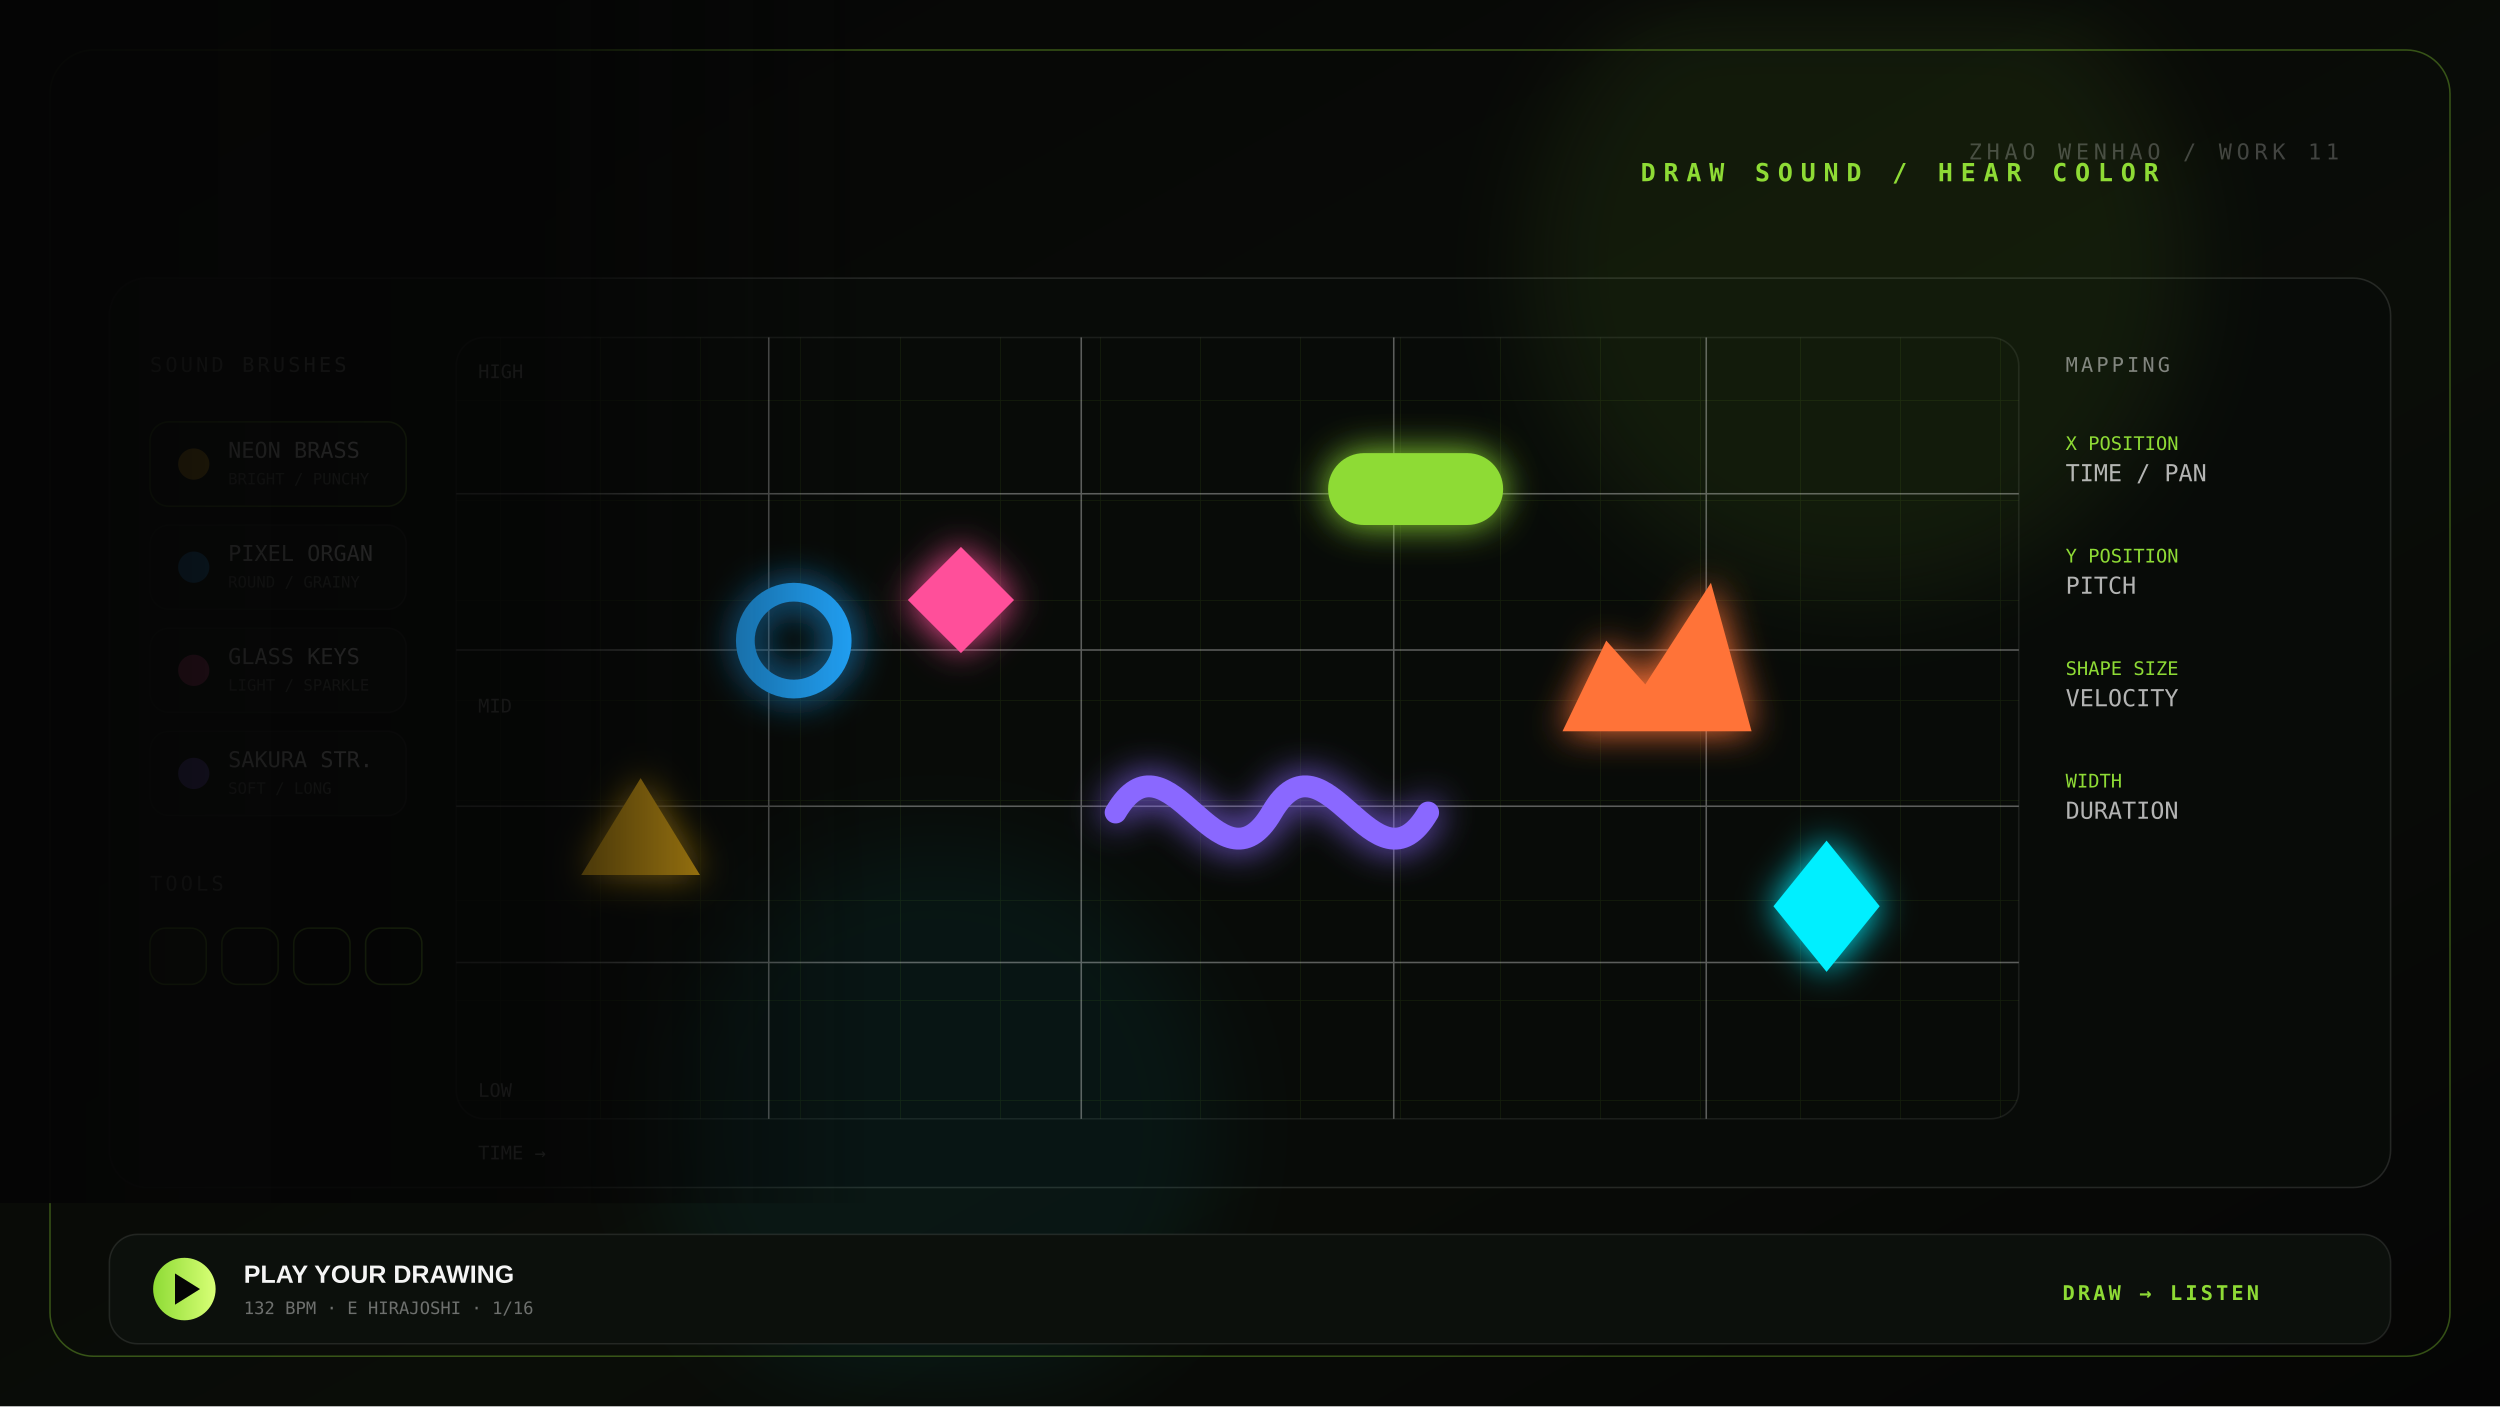
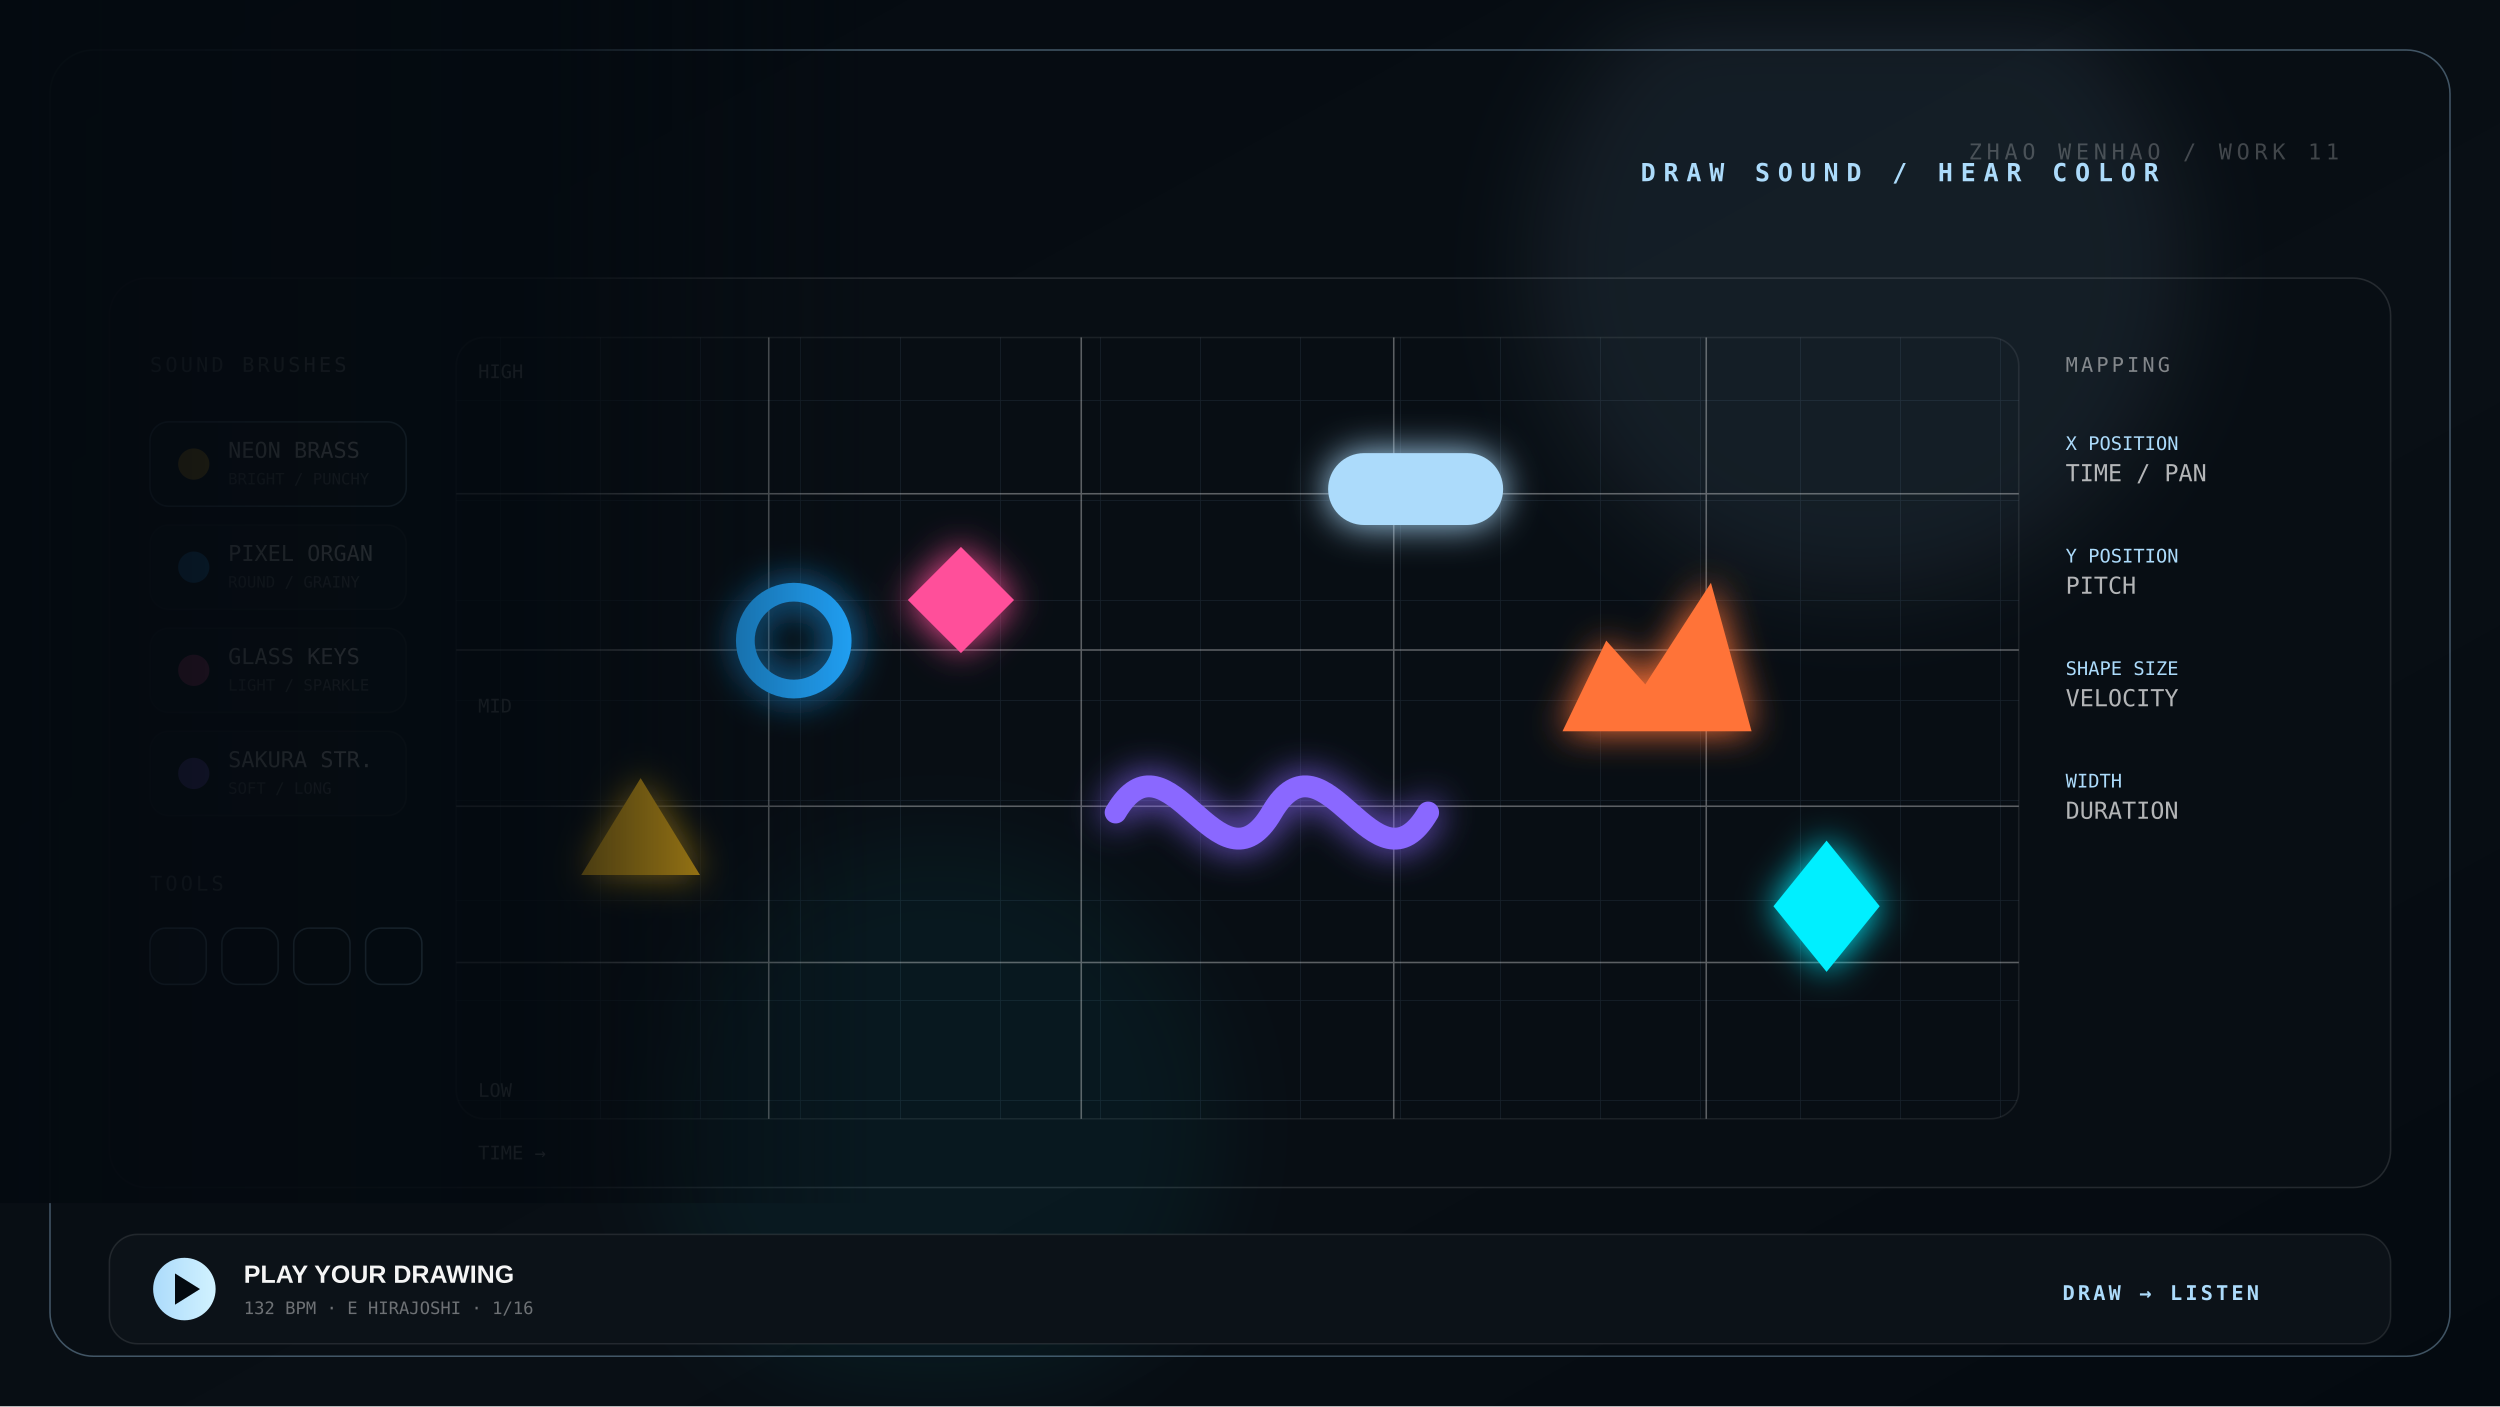
<svg xmlns="http://www.w3.org/2000/svg" viewBox="0 0 1600 900" role="img" aria-labelledby="title desc">
  <defs>
    <linearGradient id="bg" x1="0" y1="0" x2="1" y2="1">
-       <stop offset="0" stop-color="#050505" />
-       <stop offset="0.6" stop-color="#0a0d08" />
-       <stop offset="1" stop-color="#050505" />
+       <stop offset="0" stop-color="#040A10" />
+       <stop offset="0.6" stop-color="#090F15" />
+       <stop offset="1" stop-color="#040A10" />
    </linearGradient>
-     <linearGradient id="lime" x1="0" y1="0" x2="1" y2="0">
-       <stop stop-color="#8edb35" />
-       <stop offset="1" stop-color="#d8ff76" />
+     <linearGradient id="accent" x1="0" y1="0" x2="1" y2="0">
+       <stop stop-color="#acdbfb" />
+       <stop offset="1" stop-color="#d1f2ff" />
    </linearGradient>
    <linearGradient id="control-shade" x1="0" y1="0" x2="1" y2="0">
-       <stop offset="0" stop-color="#050505" stop-opacity=".98" />
-       <stop offset=".62" stop-color="#050505" stop-opacity=".82" />
-       <stop offset="1" stop-color="#050505" stop-opacity="0" />
+       <stop offset="0" stop-color="#040A10" stop-opacity=".98" />
+       <stop offset=".62" stop-color="#040A10" stop-opacity=".82" />
+       <stop offset="1" stop-color="#040A10" stop-opacity="0" />
    </linearGradient>
    <pattern id="grid" width="64" height="64" patternUnits="userSpaceOnUse">
-       <path d="M64 0H0V64" fill="none" stroke="#8edb35" stroke-opacity=".1" stroke-width="1" />
+       <path d="M64 0H0V64" fill="none" stroke="#acdbfb" stroke-opacity=".1" stroke-width="1" />
    </pattern>
    <filter id="glow" x="-80%" y="-80%" width="260%" height="260%">
      <feGaussianBlur stdDeviation="12" result="blur" />
      <feMerge>
        <feMergeNode in="blur" />
        <feMergeNode in="SourceGraphic" />
      </feMerge>
    </filter>
    <filter id="soft" x="-40%" y="-40%" width="180%" height="180%">
      <feGaussianBlur stdDeviation="28" />
    </filter>
  </defs>
  <rect width="1600" height="900" fill="url(#bg)" />
-   <rect x="32" y="32" width="1536" height="836" rx="28" fill="none" stroke="#8edb35" stroke-opacity=".35" />
-   <rect x="70" y="178" width="1460" height="582" rx="24" fill="#080b08" stroke="#ffffff" stroke-opacity=".12" />
+   <rect x="32" y="32" width="1536" height="836" rx="28" fill="none" stroke="#acdbfb" stroke-opacity=".35" />
+   <rect x="70" y="178" width="1460" height="582" rx="24" fill="#080E14" stroke="#ffffff" stroke-opacity=".12" />
  <rect x="292" y="216" width="1000" height="500" rx="18" fill="url(#grid)" stroke="#ffffff" stroke-opacity=".08" />
-   <circle cx="1190" cy="170" r="210" fill="#8edb35" opacity=".08" filter="url(#soft)" />
+   <circle cx="1190" cy="170" r="210" fill="#acdbfb" opacity=".08" filter="url(#soft)" />
  <circle cx="600" cy="720" r="180" fill="#00efff" opacity=".05" filter="url(#soft)" />
-   <text x="1050" y="116" fill="#8edb35" font-family="ui-monospace, SFMono-Regular, Menlo, monospace" font-size="16" font-weight="700" letter-spacing="5">DRAW SOUND / HEAR COLOR</text>
+   <text x="1050" y="116" fill="#acdbfb" font-family="ui-monospace, SFMono-Regular, Menlo, monospace" font-size="16" font-weight="700" letter-spacing="5">DRAW SOUND / HEAR COLOR</text>
  <g font-family="ui-monospace, SFMono-Regular, Menlo, monospace">
    <text x="96" y="238" fill="#f5f5f5" fill-opacity=".5" font-size="13" letter-spacing="2">SOUND BRUSHES</text>
    <g transform="translate(96 270)">
-       <rect width="164" height="54" rx="12" fill="#101510" stroke="#8edb35" stroke-opacity=".52" />
+       <rect width="164" height="54" rx="12" fill="#11171D" stroke="#acdbfb" stroke-opacity=".52" />
      <circle cx="28" cy="27" r="10" fill="#ffbf19" />
      <text x="50" y="23" fill="#f5f5f5" font-size="14">NEON BRASS</text>
      <text x="50" y="40" fill="#f5f5f5" fill-opacity=".42" font-size="10">BRIGHT / PUNCHY</text>
    </g>
    <g transform="translate(96 336)">
-       <rect width="164" height="54" rx="12" fill="#101510" stroke="#ffffff" stroke-opacity=".1" />
+       <rect width="164" height="54" rx="12" fill="#11171D" stroke="#ffffff" stroke-opacity=".1" />
      <circle cx="28" cy="27" r="10" fill="#22a7ff" />
      <text x="50" y="23" fill="#f5f5f5" font-size="14">PIXEL ORGAN</text>
      <text x="50" y="40" fill="#f5f5f5" fill-opacity=".42" font-size="10">ROUND / GRAINY</text>
    </g>
    <g transform="translate(96 402)">
-       <rect width="164" height="54" rx="12" fill="#101510" stroke="#ffffff" stroke-opacity=".1" />
+       <rect width="164" height="54" rx="12" fill="#11171D" stroke="#ffffff" stroke-opacity=".1" />
      <circle cx="28" cy="27" r="10" fill="#ff4f9a" />
      <text x="50" y="23" fill="#f5f5f5" font-size="14">GLASS KEYS</text>
      <text x="50" y="40" fill="#f5f5f5" fill-opacity=".42" font-size="10">LIGHT / SPARKLE</text>
    </g>
    <g transform="translate(96 468)">
-       <rect width="164" height="54" rx="12" fill="#101510" stroke="#ffffff" stroke-opacity=".1" />
+       <rect width="164" height="54" rx="12" fill="#11171D" stroke="#ffffff" stroke-opacity=".1" />
      <circle cx="28" cy="27" r="10" fill="#8a68ff" />
      <text x="50" y="23" fill="#f5f5f5" font-size="14">SAKURA STR.</text>
      <text x="50" y="40" fill="#f5f5f5" fill-opacity=".42" font-size="10">SOFT / LONG</text>
    </g>
    <text x="96" y="570" fill="#f5f5f5" fill-opacity=".5" font-size="13" letter-spacing="2">TOOLS</text>
-     <g transform="translate(96 594)" fill="none" stroke="#8edb35" stroke-opacity=".8">
-       <rect width="36" height="36" rx="10" fill="#8edb35" fill-opacity=".12" />
+     <g transform="translate(96 594)" fill="none" stroke="#acdbfb" stroke-opacity=".8">
+       <rect width="36" height="36" rx="10" fill="#acdbfb" fill-opacity=".12" />
      <rect x="46" width="36" height="36" rx="10" />
      <rect x="92" width="36" height="36" rx="10" />
      <rect x="138" width="36" height="36" rx="10" />
    </g>
  </g>
  <g opacity=".34" stroke="#ffffff">
    <path d="M292 316H1292M292 416H1292M292 516H1292M292 616H1292" />
    <path d="M492 216V716M692 216V716M892 216V716M1092 216V716" />
  </g>
-   <path d="M542 216V716" stroke="#8edb35" stroke-width="3" stroke-opacity=".75" filter="url(#glow)" />
+   <path d="M542 216V716" stroke="#acdbfb" stroke-width="3" stroke-opacity=".75" filter="url(#glow)" />
  <g filter="url(#glow)">
    <path d="M372 560l38-62 38 62z" fill="#ffbf19" />
    <circle cx="508" cy="410" r="31" fill="none" stroke="#22a7ff" stroke-width="12" />
    <path d="M615 350l34 34-34 34-34-34z" fill="#ff4f9a" />
    <path d="M714 520c34-58 66 58 100 0s66 58 100 0" fill="none" stroke="#8a68ff" stroke-width="14" stroke-linecap="round" />
-     <rect x="850" y="290" width="112" height="46" rx="23" fill="#8edb35" />
+     <rect x="850" y="290" width="112" height="46" rx="23" fill="#acdbfb" />
    <path d="M1000 468l28-58 25 28 42-65 26 95z" fill="#ff7338" />
    <path d="M1135 580l34-42 34 42-34 42z" fill="#00efff" />
  </g>
  <g font-family="ui-monospace, SFMono-Regular, Menlo, monospace" font-size="12" fill="#f5f5f5" fill-opacity=".42">
    <text x="306" y="242">HIGH</text>
    <text x="306" y="456">MID</text>
    <text x="306" y="702">LOW</text>
    <text x="306" y="742">TIME →</text>
  </g>
  <g transform="translate(1322 216)" font-family="ui-monospace, SFMono-Regular, Menlo, monospace">
    <text x="0" y="22" fill="#f5f5f5" fill-opacity=".5" font-size="13" letter-spacing="2">MAPPING</text>
-     <text x="0" y="72" fill="#8edb35" font-size="12">X POSITION</text>
+     <text x="0" y="72" fill="#acdbfb" font-size="12">X POSITION</text>
    <text x="0" y="92" fill="#f5f5f5" fill-opacity=".72" font-size="15">TIME / PAN</text>
-     <text x="0" y="144" fill="#8edb35" font-size="12">Y POSITION</text>
+     <text x="0" y="144" fill="#acdbfb" font-size="12">Y POSITION</text>
    <text x="0" y="164" fill="#f5f5f5" fill-opacity=".72" font-size="15">PITCH</text>
-     <text x="0" y="216" fill="#8edb35" font-size="12">SHAPE SIZE</text>
+     <text x="0" y="216" fill="#acdbfb" font-size="12">SHAPE SIZE</text>
    <text x="0" y="236" fill="#f5f5f5" fill-opacity=".72" font-size="15">VELOCITY</text>
-     <text x="0" y="288" fill="#8edb35" font-size="12">WIDTH</text>
+     <text x="0" y="288" fill="#acdbfb" font-size="12">WIDTH</text>
    <text x="0" y="308" fill="#f5f5f5" fill-opacity=".72" font-size="15">DURATION</text>
  </g>
  <rect x="0" y="0" width="560" height="770" fill="url(#control-shade)" />
  <g transform="translate(70 790)">
-     <rect width="1460" height="70" rx="18" fill="#0c100c" stroke="#ffffff" stroke-opacity=".1" />
-     <circle cx="48" cy="35" r="20" fill="url(#lime)" />
-     <path d="M42 25l16 10-16 10z" fill="#050505" />
+     <rect width="1460" height="70" rx="18" fill="#0C1218" stroke="#ffffff" stroke-opacity=".1" />
+     <circle cx="48" cy="35" r="20" fill="url(#accent)" />
+     <path d="M42 25l16 10-16 10z" fill="#040A10" />
    <text x="86" y="31" fill="#f5f5f5" font-family="Arial, 'Noto Sans SC', sans-serif" font-size="16" font-weight="700">PLAY YOUR DRAWING</text>
    <text x="86" y="51" fill="#f5f5f5" fill-opacity=".42" font-family="ui-monospace, SFMono-Regular, Menlo, monospace" font-size="11">132 BPM · E HIRAJOSHI · 1/16</text>
-     <text x="1250" y="42" fill="#8edb35" font-family="ui-monospace, SFMono-Regular, Menlo, monospace" font-size="13" font-weight="700" letter-spacing="2">DRAW → LISTEN</text>
+     <text x="1250" y="42" fill="#acdbfb" font-family="ui-monospace, SFMono-Regular, Menlo, monospace" font-size="13" font-weight="700" letter-spacing="2">DRAW → LISTEN</text>
  </g>
  <text x="1260" y="102" fill="#f5f5f5" fill-opacity=".24" font-family="ui-monospace, SFMono-Regular, Menlo, monospace" font-size="14" letter-spacing="3">ZHAO WENHAO / WORK 11</text>
</svg>
